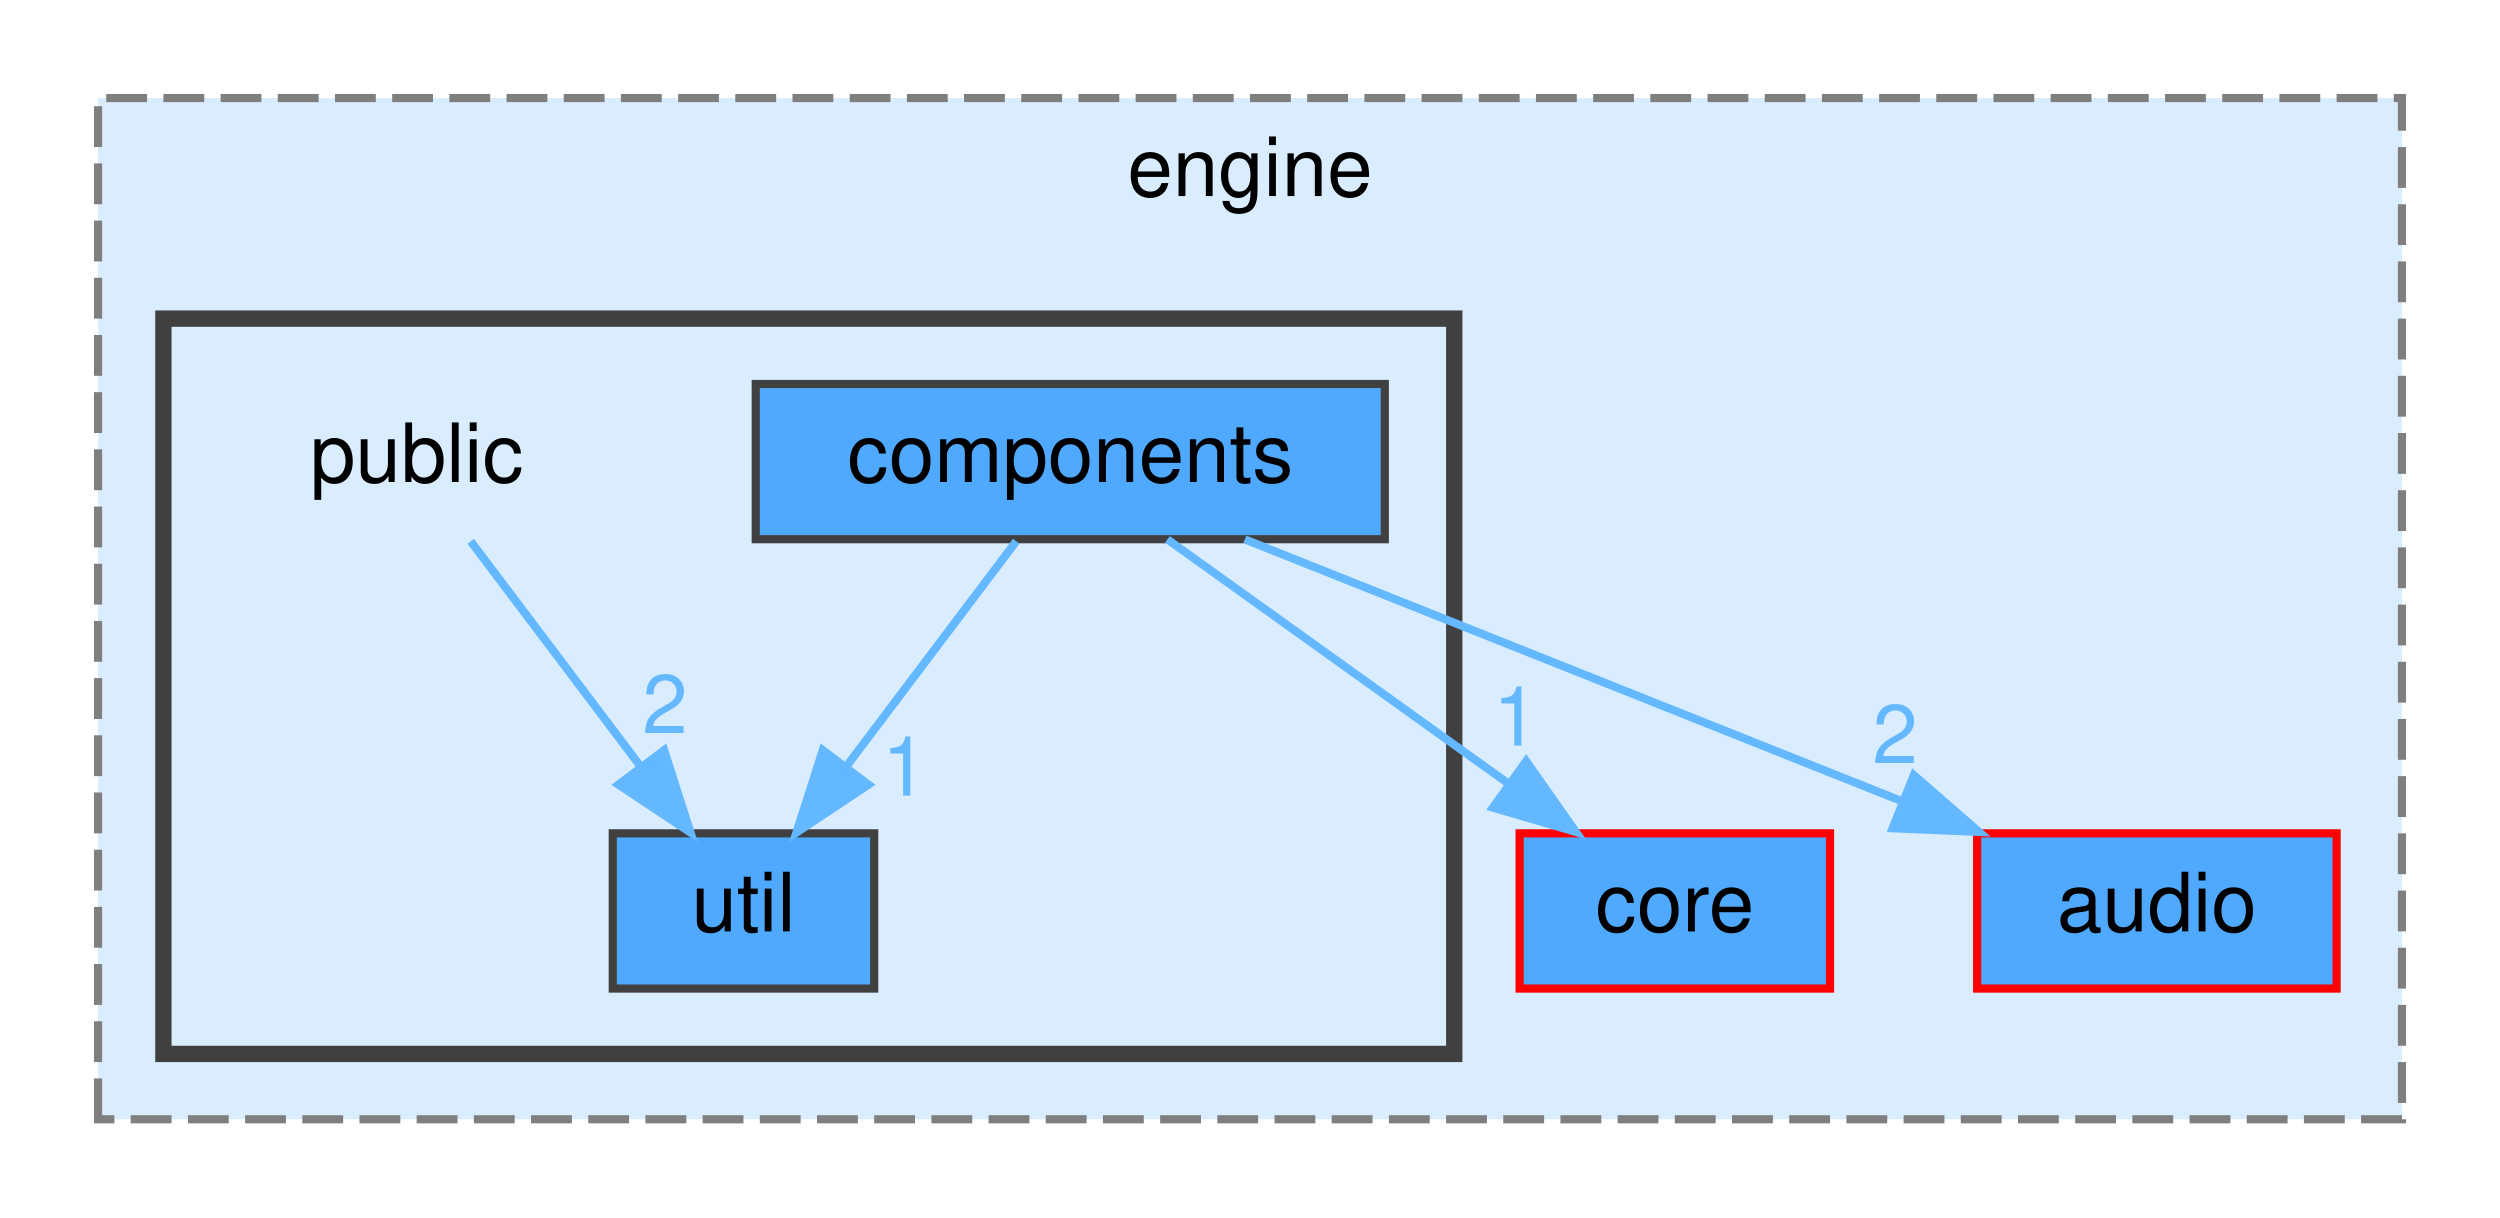
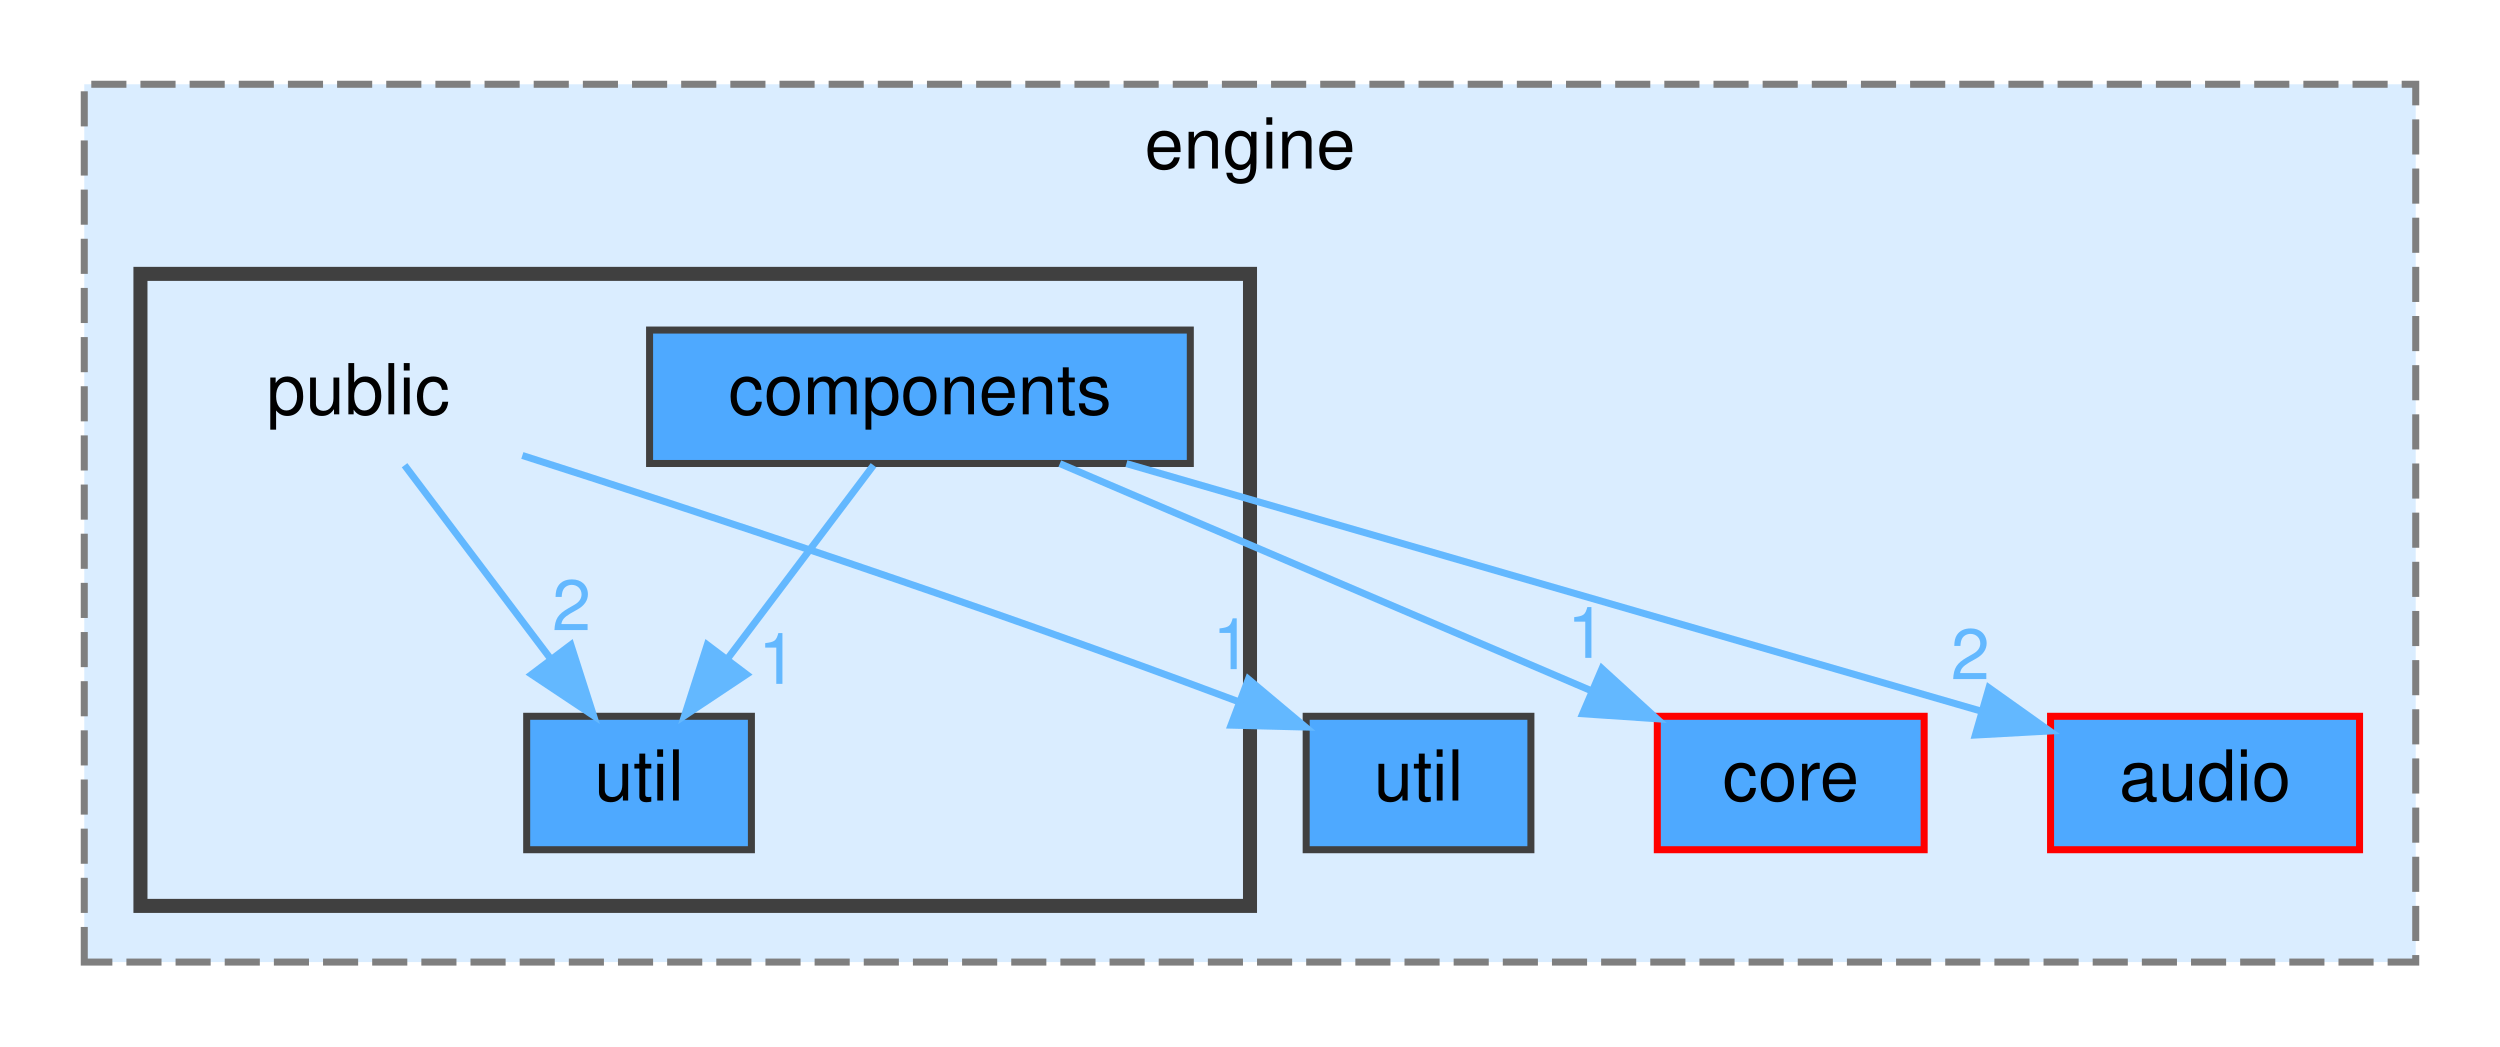
- <svg xmlns="http://www.w3.org/2000/svg" xmlns:xlink="http://www.w3.org/1999/xlink" width="306pt" height="149pt" viewBox="0.00 0.00 306.00 149.00">
+ <svg xmlns="http://www.w3.org/2000/svg" xmlns:xlink="http://www.w3.org/1999/xlink" width="356pt" height="149pt" viewBox="0.00 0.00 356.00 149.00">
  <g id="graph0" class="graph" transform="scale(1 1) rotate(0) translate(4 145)">
    <g id="clust1" class="cluster">
      <g id="a_clust1">
        <a xlink:href="dir_a7f531b1c37460085cedd304cb8df01d.html" target="_top" xlink:title="engine">
-           <polygon fill="#daedff" stroke="#7f7f7f" stroke-dasharray="5,2" points="8,-8 8,-133 290,-133 290,-8 8,-8" />
-           <text text-anchor="middle" x="149" y="-121" font-family="Helvetica,sans-Serif" font-size="10.00">engine</text>
+           <polygon fill="#daedff" stroke="#7f7f7f" stroke-dasharray="5,2" points="8,-8 8,-133 340,-133 340,-8 8,-8" />
+           <text text-anchor="middle" x="174" y="-121" font-family="Helvetica,sans-Serif" font-size="10.00">engine</text>
        </a>
      </g>
    </g>
    <g id="clust2" class="cluster">
      <g id="a_clust2">
        <a xlink:href="dir_449e025360b1e0775671965c2105f9c1.html" target="_top">
          <polygon fill="#daedff" stroke="#404040" stroke-width="2" points="16,-16 16,-106 174,-106 174,-16 16,-16" />
        </a>
      </g>
    </g>
    <g id="node1" class="node">
      <g id="a_node1">
        <a xlink:href="dir_7f643b58e2241519524527f42d96aecd.html" target="_top" xlink:title="core">
-           <polygon fill="#4ea9ff" stroke="red" points="220,-43 182,-43 182,-24 220,-24 220,-43" />
-           <text text-anchor="middle" x="201" y="-31" font-family="Helvetica,sans-Serif" font-size="10.00">core</text>
+           <polygon fill="#4ea9ff" stroke="red" points="270,-43 232,-43 232,-24 270,-24 270,-43" />
+           <text text-anchor="middle" x="251" y="-31" font-family="Helvetica,sans-Serif" font-size="10.00">core</text>
        </a>
      </g>
    </g>
    <g id="node2" class="node">
      <g id="a_node2">
        <a xlink:href="dir_9f8aea6aa0d0f8b2278afd3a6ed97649.html" target="_top" xlink:title="audio">
-           <polygon fill="#4ea9ff" stroke="red" points="282,-43 238,-43 238,-24 282,-24 282,-43" />
-           <text text-anchor="middle" x="260" y="-31" font-family="Helvetica,sans-Serif" font-size="10.00">audio</text>
+           <polygon fill="#4ea9ff" stroke="red" points="332,-43 288,-43 288,-24 332,-24 332,-43" />
+           <text text-anchor="middle" x="310" y="-31" font-family="Helvetica,sans-Serif" font-size="10.00">audio</text>
        </a>
      </g>
    </g>
    <g id="node3" class="node">
+       <g id="a_node3">
+         <a xlink:href="dir_ba73608aff21b3524a8f2c22a10ff48a.html" target="_top" xlink:title="util">
+           <polygon fill="#4ea9ff" stroke="#404040" points="214,-43 182,-43 182,-24 214,-24 214,-43" />
+           <text text-anchor="middle" x="198" y="-31" font-family="Helvetica,sans-Serif" font-size="10.00">util</text>
+         </a>
+       </g>
+     </g>
+     <g id="node4" class="node">
      <text text-anchor="middle" x="47" y="-86" font-family="Helvetica,sans-Serif" font-size="10.00">public</text>
    </g>
-     <g id="node5" class="node">
-       <g id="a_node5">
+     <g id="edge2" class="edge">
+       <g id="a_edge2">
+         <a xlink:href="dir_000008_000014.html" target="_top">
+           <path fill="none" stroke="#63b8ff" d="M70.38,-80.14C94.67,-72.37 133.98,-59.45 172.2,-45.14" />
+           <polygon fill="#63b8ff" stroke="#63b8ff" points="173.77,-48.28 181.89,-41.47 171.3,-41.74 173.77,-48.28" />
+         </a>
+       </g>
+       <g id="a_edge2-headlabel">
+         <a xlink:href="dir_000008_000014.html" target="_top" xlink:title="1">
+           <text text-anchor="middle" x="171.42" y="-49.71" font-family="Helvetica,sans-Serif" font-size="10.00" fill="#63b8ff">1</text>
+         </a>
+       </g>
+     </g>
+     <g id="node6" class="node">
+       <g id="a_node6">
        <a xlink:href="dir_a49164a242c307165c720613e9741f63.html" target="_top" xlink:title="util">
          <polygon fill="#4ea9ff" stroke="#404040" points="103,-43 71,-43 71,-24 103,-24 103,-43" />
          <text text-anchor="middle" x="87" y="-31" font-family="Helvetica,sans-Serif" font-size="10.00">util</text>
        </a>
      </g>
    </g>
    <g id="edge1" class="edge">
      <g id="a_edge1">
        <a xlink:href="dir_000008_000013.html" target="_top">
          <path fill="none" stroke="#63b8ff" d="M53.61,-78.75C59.26,-71.26 67.54,-60.28 74.45,-51.13" />
          <polygon fill="#63b8ff" stroke="#63b8ff" points="77.29,-53.18 80.52,-43.09 71.7,-48.96 77.29,-53.18" />
        </a>
      </g>
      <g id="a_edge1-headlabel">
        <a xlink:href="dir_000008_000013.html" target="_top" xlink:title="2">
          <text text-anchor="middle" x="77.39" y="-55.26" font-family="Helvetica,sans-Serif" font-size="10.00" fill="#63b8ff">2</text>
        </a>
      </g>
    </g>
-     <g id="node4" class="node">
-       <g id="a_node4">
+     <g id="node5" class="node">
+       <g id="a_node5">
        <a xlink:href="dir_22f028d50d1daeafb0ac763ac6b1fa55.html" target="_top" xlink:title="components">
          <polygon fill="#4ea9ff" stroke="#404040" points="165.5,-98 88.5,-98 88.5,-79 165.5,-79 165.5,-98" />
          <text text-anchor="middle" x="127" y="-86" font-family="Helvetica,sans-Serif" font-size="10.00">components</text>
        </a>
      </g>
    </g>
-     <g id="edge2" class="edge">
-       <g id="a_edge2">
-         <a xlink:href="dir_000001_000002.html" target="_top">
-           <path fill="none" stroke="#63b8ff" d="M138.89,-78.98C150.15,-70.92 167.29,-58.65 180.71,-49.03" />
-           <polygon fill="#63b8ff" stroke="#63b8ff" points="182.8,-51.84 188.89,-43.17 178.73,-46.15 182.8,-51.84" />
-         </a>
-       </g>
-       <g id="a_edge2-headlabel">
-         <a xlink:href="dir_000001_000002.html" target="_top" xlink:title="1">
-           <text text-anchor="middle" x="181.53" y="-53.74" font-family="Helvetica,sans-Serif" font-size="10.00" fill="#63b8ff">1</text>
-         </a>
-       </g>
-     </g>
    <g id="edge3" class="edge">
      <g id="a_edge3">
-         <a xlink:href="dir_000001_000000.html" target="_top">
-           <path fill="none" stroke="#63b8ff" d="M148.37,-78.98C170.15,-70.3 204.16,-56.75 228.92,-46.88" />
-           <polygon fill="#63b8ff" stroke="#63b8ff" points="230.25,-50.12 238.24,-43.17 227.66,-43.62 230.25,-50.12" />
+         <a xlink:href="dir_000001_000002.html" target="_top">
+           <path fill="none" stroke="#63b8ff" d="M146.92,-78.98C167.41,-70.23 199.5,-56.51 222.64,-46.62" />
+           <polygon fill="#63b8ff" stroke="#63b8ff" points="224.12,-49.79 231.94,-42.65 221.37,-43.36 224.12,-49.79" />
        </a>
      </g>
      <g id="a_edge3-headlabel">
-         <a xlink:href="dir_000001_000000.html" target="_top" xlink:title="2">
-           <text text-anchor="middle" x="227.96" y="-51.59" font-family="Helvetica,sans-Serif" font-size="10.00" fill="#63b8ff">2</text>
+         <a xlink:href="dir_000001_000002.html" target="_top" xlink:title="1">
+           <text text-anchor="middle" x="221.93" y="-51.32" font-family="Helvetica,sans-Serif" font-size="10.00" fill="#63b8ff">1</text>
        </a>
      </g>
    </g>
    <g id="edge4" class="edge">
      <g id="a_edge4">
+         <a xlink:href="dir_000001_000000.html" target="_top">
+           <path fill="none" stroke="#63b8ff" d="M156.4,-78.98C189.64,-69.36 243.58,-53.74 277.89,-43.8" />
+           <polygon fill="#63b8ff" stroke="#63b8ff" points="279.23,-47.05 287.86,-40.91 277.29,-40.33 279.23,-47.05" />
+         </a>
+       </g>
+       <g id="a_edge4-headlabel">
+         <a xlink:href="dir_000001_000000.html" target="_top" xlink:title="2">
+           <text text-anchor="middle" x="276.57" y="-48.28" font-family="Helvetica,sans-Serif" font-size="10.00" fill="#63b8ff">2</text>
+         </a>
+       </g>
+     </g>
+     <g id="edge5" class="edge">
+       <g id="a_edge5">
        <a xlink:href="dir_000001_000013.html" target="_top">
          <path fill="none" stroke="#63b8ff" d="M120.39,-78.75C114.74,-71.26 106.46,-60.28 99.55,-51.13" />
          <polygon fill="#63b8ff" stroke="#63b8ff" points="102.3,-48.96 93.48,-43.09 96.71,-53.18 102.3,-48.96" />
        </a>
      </g>
-       <g id="a_edge4-headlabel">
+       <g id="a_edge5-headlabel">
        <a xlink:href="dir_000001_000013.html" target="_top" xlink:title="1">
          <text text-anchor="middle" x="106.73" y="-47.62" font-family="Helvetica,sans-Serif" font-size="10.00" fill="#63b8ff">1</text>
        </a>
      </g>
    </g>
  </g>
</svg>
